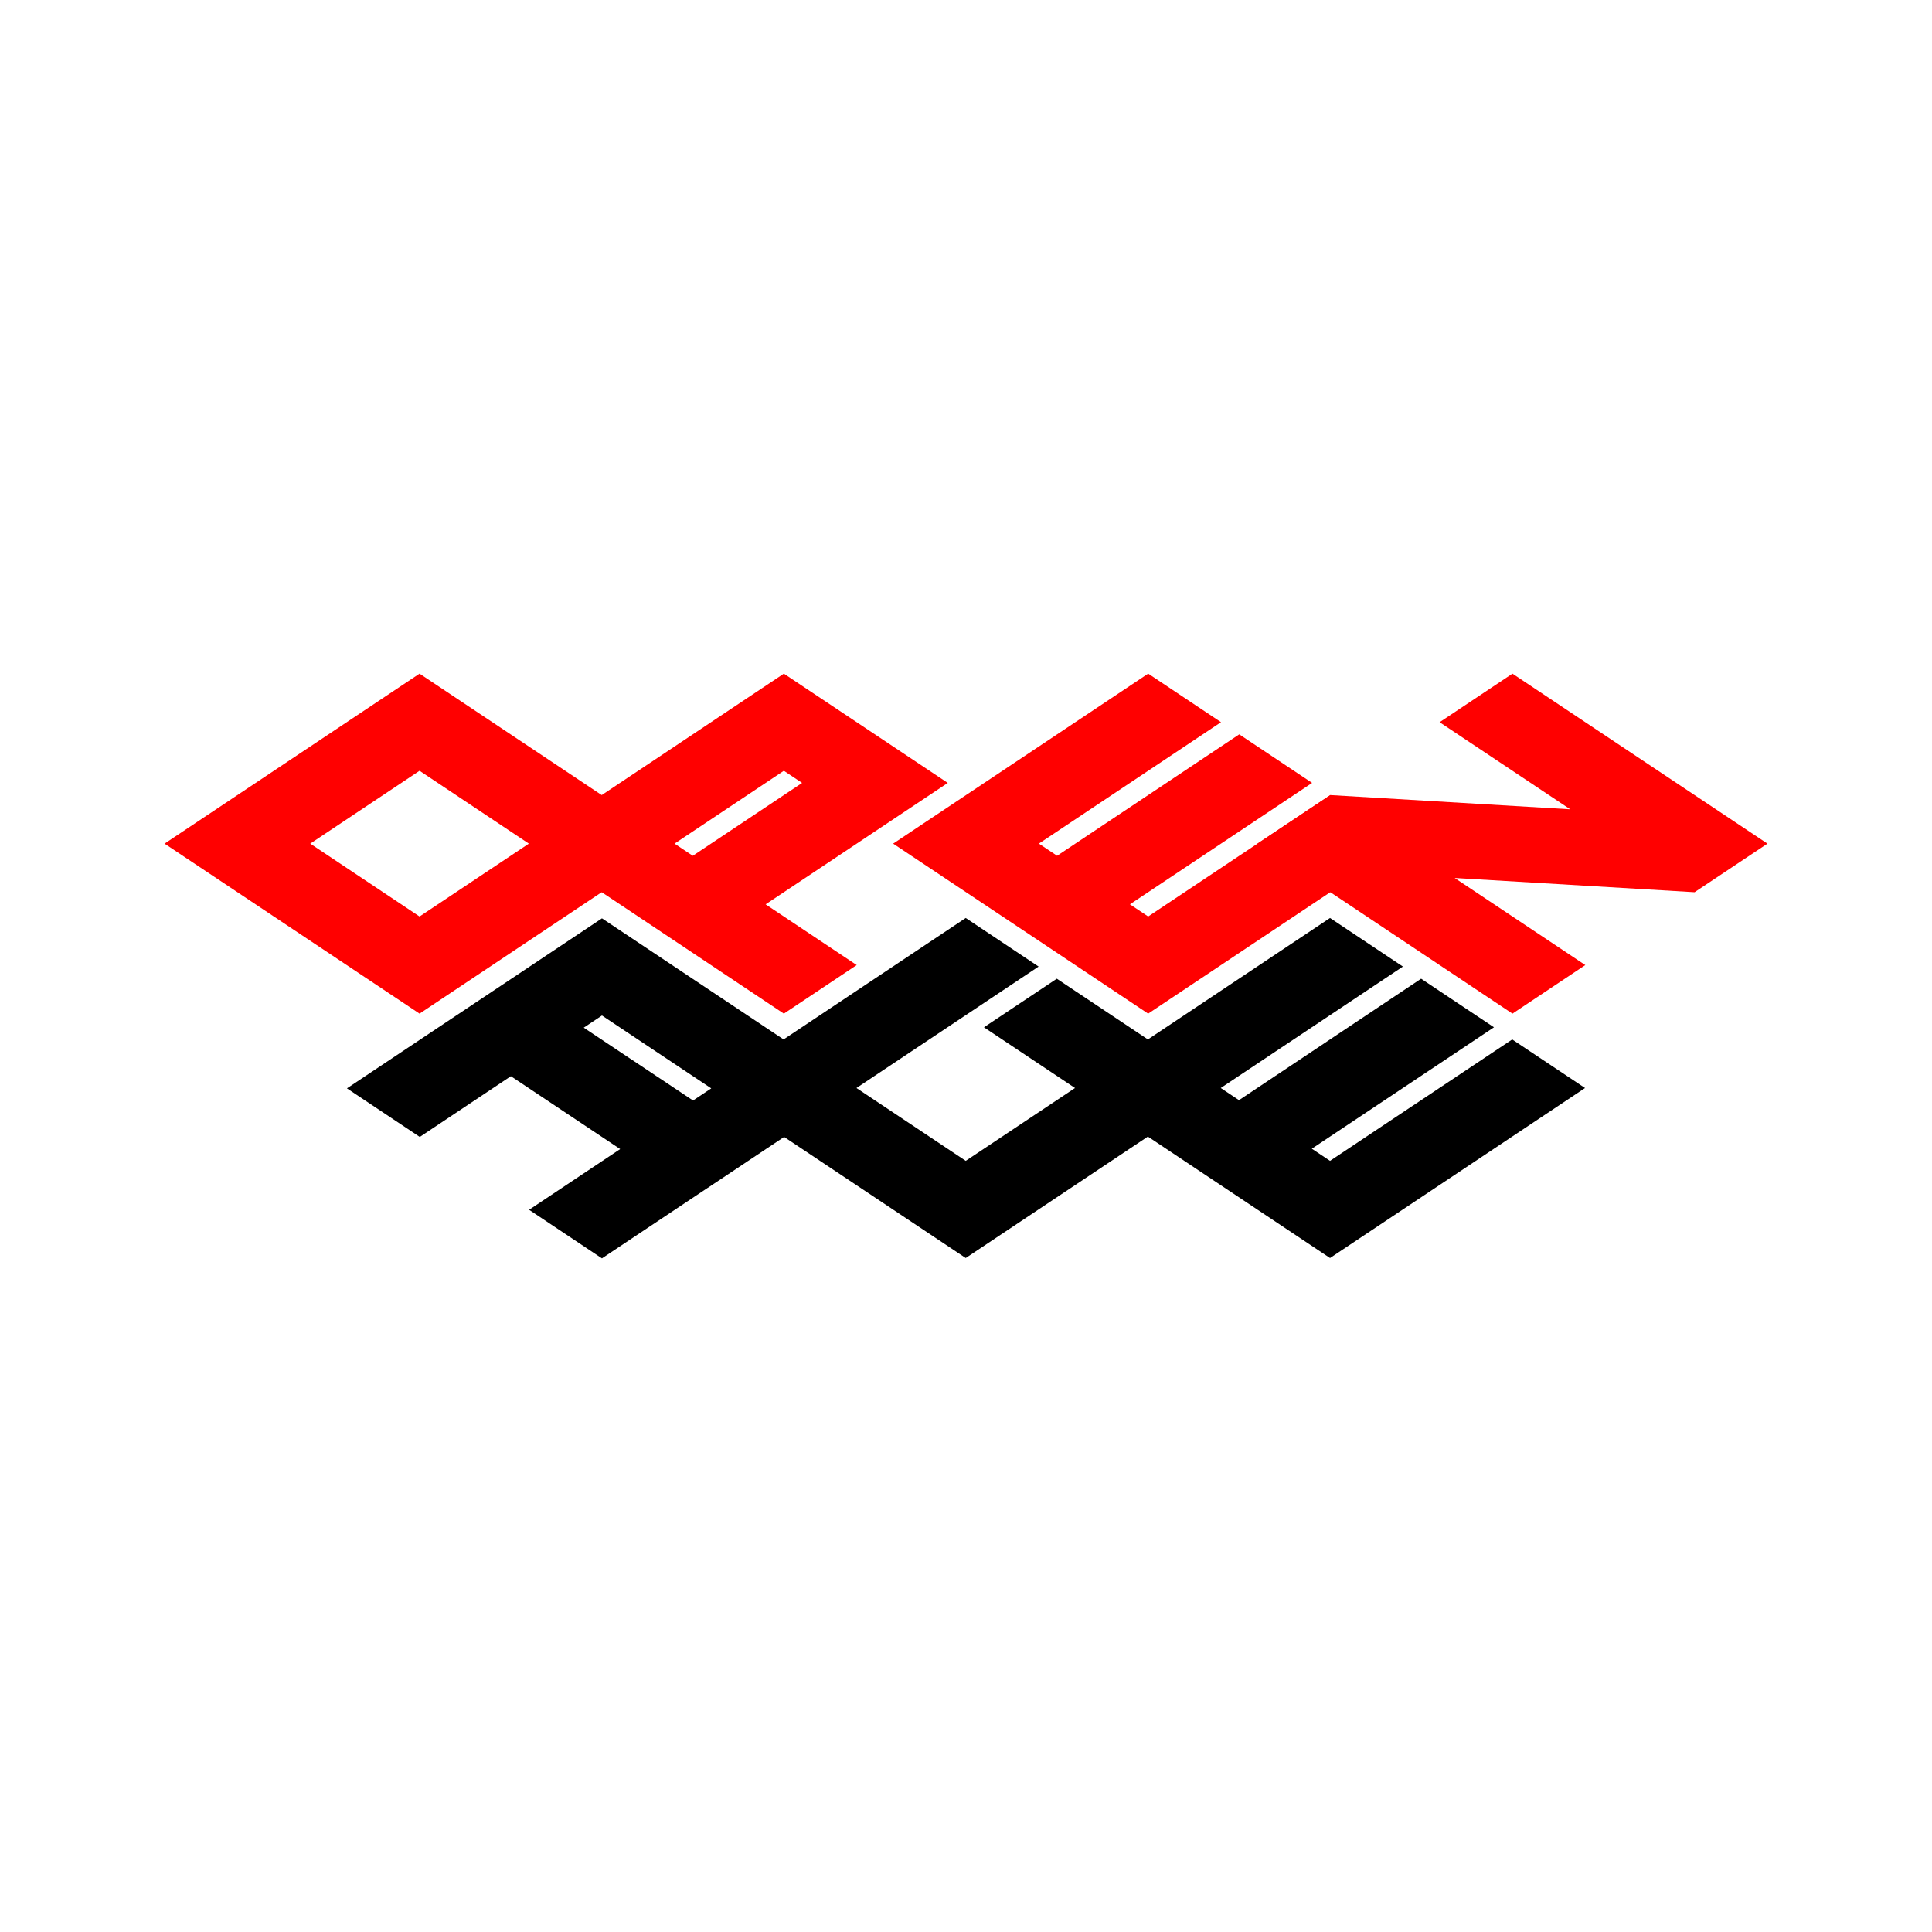
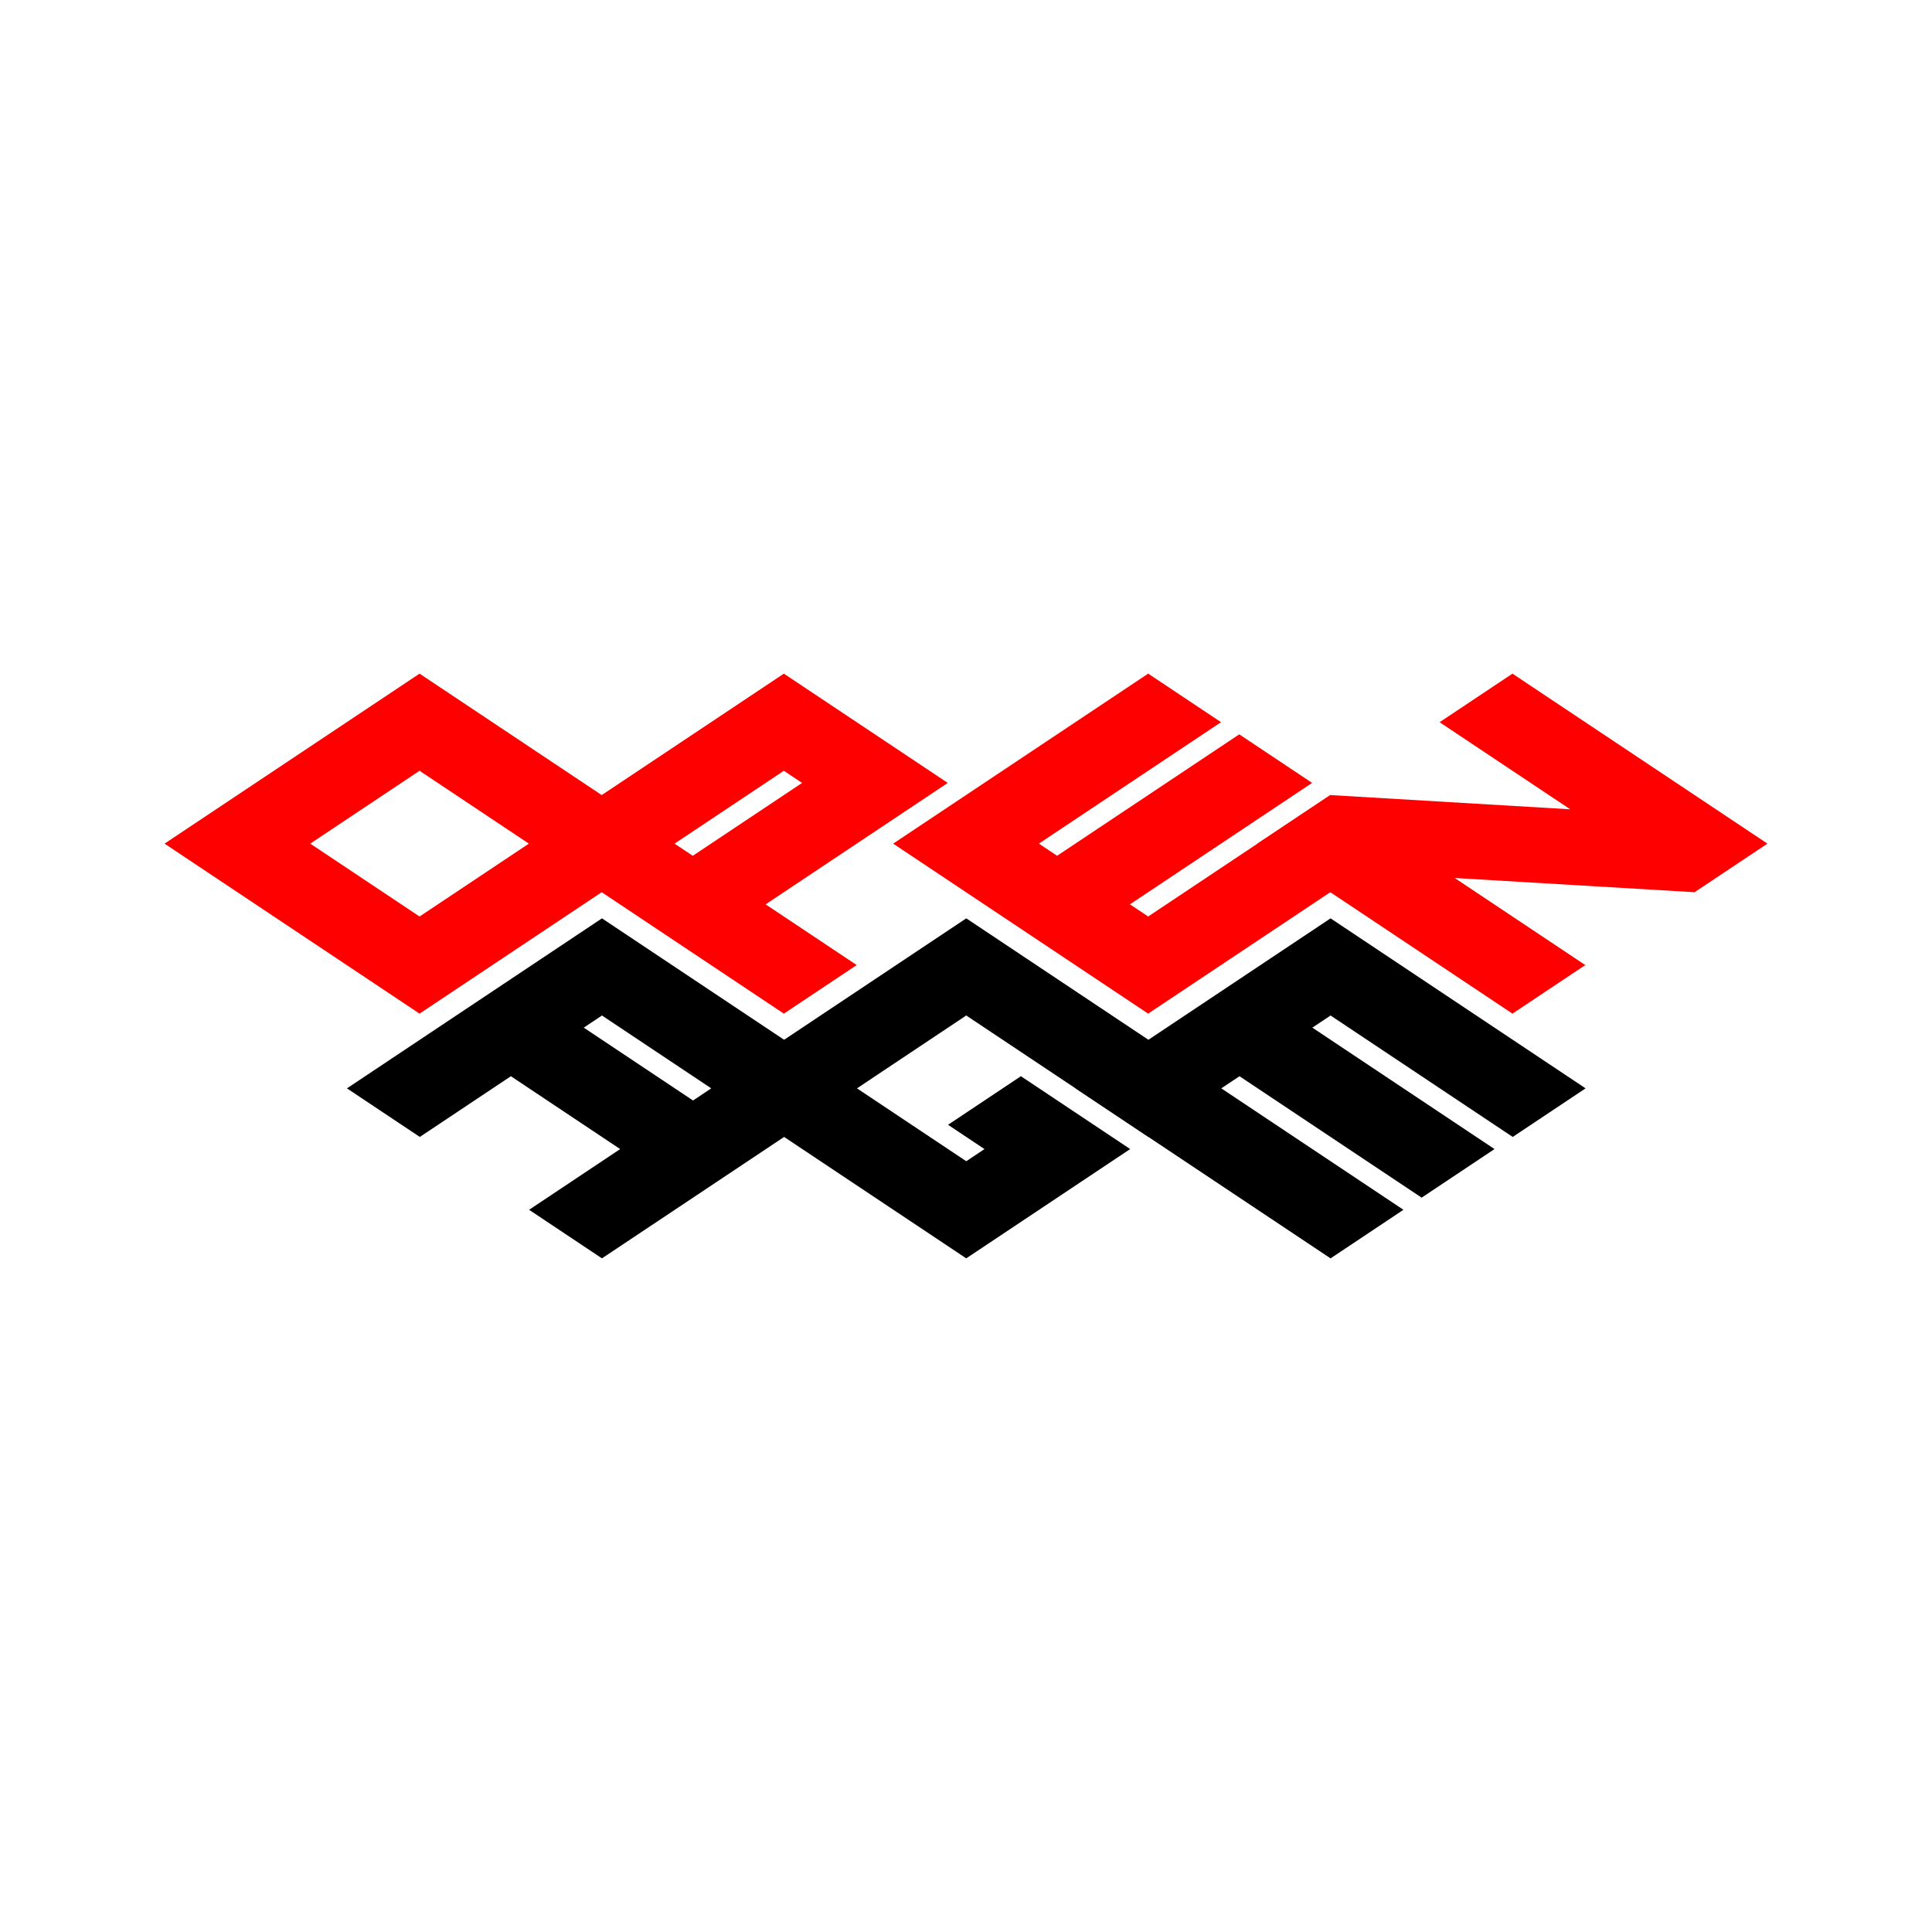
<svg xmlns="http://www.w3.org/2000/svg" width="300" height="300" viewBox="0 0 300 300" id="svg5276" version="1.1">
  <defs id="defs5278" />
  <g id="layer1" transform="translate(0,-752.3622)">
    <g id="g4144" transform="translate(-2.3198358e-6,8.999999)">
      <g style="fill:#ff0000;fill-opacity:1" transform="matrix(0.8838835,-0.5892498,-0.8838835,-0.5892498,178.6373,999.9905)" id="g5175">
        <path style="color:#000000;font-style:normal;font-variant:normal;font-weight:normal;font-stretch:normal;font-size:medium;line-height:normal;font-family:sans-serif;text-indent:0;text-align:start;text-decoration:none;text-decoration-line:none;text-decoration-style:solid;text-decoration-color:#000000;letter-spacing:normal;word-spacing:normal;text-transform:none;direction:ltr;block-progression:tb;writing-mode:lr-tb;baseline-shift:baseline;text-anchor:start;white-space:normal;clip-rule:nonzero;display:inline;overflow:visible;visibility:visible;opacity:1;isolation:auto;mix-blend-mode:normal;color-interpolation:sRGB;color-interpolation-filters:linearRGB;solid-color:#000000;solid-opacity:1;fill:#ff0000;fill-opacity:1;fill-rule:evenodd;stroke:none;stroke-width:12.8;stroke-linecap:square;stroke-linejoin:miter;stroke-miterlimit:4;stroke-dasharray:none;stroke-dashoffset:0;stroke-opacity:1;color-rendering:auto;image-rendering:auto;shape-rendering:auto;text-rendering:auto;enable-background:accumulate" d="m 20,148.4 0,44.799 44.801,0 0,-44.799 z m 12.801,12.799 19.199,0 0,19.201 -19.199,0 z" id="path5177" />
        <path style="color:#000000;font-style:normal;font-variant:normal;font-weight:normal;font-stretch:normal;font-size:medium;line-height:normal;font-family:sans-serif;text-indent:0;text-align:start;text-decoration:none;text-decoration-line:none;text-decoration-style:solid;text-decoration-color:#000000;letter-spacing:normal;word-spacing:normal;text-transform:none;direction:ltr;block-progression:tb;writing-mode:lr-tb;baseline-shift:baseline;text-anchor:start;white-space:normal;clip-rule:nonzero;display:inline;overflow:visible;visibility:visible;opacity:1;isolation:auto;mix-blend-mode:normal;color-interpolation:sRGB;color-interpolation-filters:linearRGB;solid-color:#000000;solid-opacity:1;fill:#ff0000;fill-opacity:1;fill-rule:evenodd;stroke:none;stroke-width:12.8;stroke-linecap:square;stroke-linejoin:miter;stroke-miterlimit:4;stroke-dasharray:none;stroke-dashoffset:0;stroke-opacity:1;color-rendering:auto;image-rendering:auto;shape-rendering:auto;text-rendering:auto;enable-background:accumulate" d="m 116,52.4 0,44.799 12.801,0 L 148,74.25 l 0,22.949 12.801,0 0,-44.799 -12.801,0 -19.199,22.949 2e-5,-22.949 z" id="path5179" />
        <g id="g5181" style="fill:#ff0000;fill-opacity:1;stroke-width:12.8;stroke-miterlimit:4;stroke-dasharray:none">
          <path style="color:#000000;font-style:normal;font-variant:normal;font-weight:normal;font-stretch:normal;font-size:medium;line-height:normal;font-family:sans-serif;text-indent:0;text-align:start;text-decoration:none;text-decoration-line:none;text-decoration-style:solid;text-decoration-color:#000000;letter-spacing:normal;word-spacing:normal;text-transform:none;direction:ltr;block-progression:tb;writing-mode:lr-tb;baseline-shift:baseline;text-anchor:start;white-space:normal;clip-rule:nonzero;display:inline;overflow:visible;visibility:visible;opacity:1;isolation:auto;mix-blend-mode:normal;color-interpolation:sRGB;color-interpolation-filters:linearRGB;solid-color:#000000;solid-opacity:1;fill:#ff0000;fill-opacity:1;fill-rule:evenodd;stroke:none;stroke-width:12.8;stroke-linecap:square;stroke-linejoin:miter;stroke-miterlimit:4;stroke-dasharray:none;stroke-dashoffset:0;stroke-opacity:1;color-rendering:auto;image-rendering:auto;shape-rendering:auto;text-rendering:auto;enable-background:accumulate" d="m 84,129.199 0,-44.798 44.802,0 0,12.798 -32,0 0,3.202 32,0 0,12.798 -32,0 0,3.202 32,0 0,12.798 z" id="path5183" />
        </g>
        <g id="g5185" style="fill:#ff0000;fill-opacity:1;stroke-width:12.8;stroke-miterlimit:4;stroke-dasharray:none">
          <path style="color:#000000;font-style:normal;font-variant:normal;font-weight:normal;font-stretch:normal;font-size:medium;line-height:normal;font-family:sans-serif;text-indent:0;text-align:start;text-decoration:none;text-decoration-line:none;text-decoration-style:solid;text-decoration-color:#000000;letter-spacing:normal;word-spacing:normal;text-transform:none;direction:ltr;block-progression:tb;writing-mode:lr-tb;baseline-shift:baseline;text-anchor:start;white-space:normal;clip-rule:nonzero;display:inline;overflow:visible;visibility:visible;opacity:1;isolation:auto;mix-blend-mode:normal;color-interpolation:sRGB;color-interpolation-filters:linearRGB;solid-color:#000000;solid-opacity:1;fill:#ff0000;fill-opacity:1;fill-rule:evenodd;stroke:none;stroke-width:12.8;stroke-linecap:square;stroke-linejoin:miter;stroke-miterlimit:4;stroke-dasharray:none;stroke-dashoffset:0;stroke-opacity:1;color-rendering:auto;image-rendering:auto;shape-rendering:auto;text-rendering:auto;enable-background:accumulate" d="m 52,116.4 0,44.799 44.801,0 0,-28.799 -32,0 0,-16 z m 12.801,28.799 19.199,0 0,3.201 -19.199,0 z" id="path5187" />
        </g>
      </g>
-       <g style="fill:#000000;fill-opacity:1" transform="matrix(1.25,0,0,-1.25,57.5061,1092.68)" id="g4354">
-         <path id="path4344" transform="matrix(0.8,0,0,-0.8,-126.0049,353.4729)" d="m 249.959,235.07 -5.656,3.771 -22.627,15.084 -28.203,-18.801 -39.6,26.398 11.314,7.543 14.143,-9.43 16.971,11.314 -14.143,9.428 11.314,7.543 28.285,-18.855 28.201,18.801 28.283,-18.855 28.285,18.855 39.6,-26.398 -11.314,-7.541 -28.285,18.855 -2.828,-1.887 28.285,-18.855 -11.314,-7.543 -28.283,18.857 -2.83,-1.887 28.285,-18.855 -11.314,-7.543 -28.285,18.855 -8.484,-5.656 -5.656,-3.771 -11.314,7.543 5.658,3.771 8.484,5.656 -16.971,11.314 -16.889,-11.26 -0.08,-0.055 22.627,-15.084 5.656,-3.771 -11.314,-7.543 z m -56.486,15.139 16.889,11.26 0.082,0.055 -2.83,1.885 -16.971,-11.312 2.83,-1.887 z" style="color:#000000;font-style:normal;font-variant:normal;font-weight:normal;font-stretch:normal;font-size:medium;line-height:normal;font-family:sans-serif;text-indent:0;text-align:start;text-decoration:none;text-decoration-line:none;text-decoration-style:solid;text-decoration-color:#000000;letter-spacing:normal;word-spacing:normal;text-transform:none;direction:ltr;block-progression:tb;writing-mode:lr-tb;baseline-shift:baseline;text-anchor:start;white-space:normal;clip-rule:nonzero;display:inline;overflow:visible;visibility:visible;opacity:1;isolation:auto;mix-blend-mode:normal;color-interpolation:sRGB;color-interpolation-filters:linearRGB;solid-color:#000000;solid-opacity:1;fill:#000000;fill-opacity:1;fill-rule:evenodd;stroke:none;stroke-width:12.8;stroke-linecap:square;stroke-linejoin:miter;stroke-miterlimit:4;stroke-dasharray:none;stroke-dashoffset:0;stroke-opacity:1;color-rendering:auto;image-rendering:auto;shape-rendering:auto;text-rendering:auto;enable-background:accumulate" />
-         <g id="g4346" style="fill:#000000;fill-opacity:1;stroke-width:12.8;stroke-miterlimit:4;stroke-dasharray:none" transform="matrix(0.7071068,0.4713998,-0.7071068,0.4713998,125.2226,-23.69581)" />
-         <g id="g4350" style="fill:#000000;fill-opacity:1;stroke-width:12.8;stroke-miterlimit:4;stroke-dasharray:none" transform="matrix(0.7071068,-0.4713998,0.7071068,0.4713998,-100.9871,66.76985)" />
-       </g>
+     </g>
+     <g transform="matrix(0.8838835,0.5892498,0.8838835,-0.5892498,-340.6684,825.0484)" id="g4353">
+       <path id="path4355" d="m 336.911,71.461 0,44.799 44.799,0 0,-12.799 -32,0 0.002,-19.201 19.199,0 0,3.201 -6.4,0 0,12.799 19.199,0 0,-28.799 -44.799,0 z" style="color:#000000;font-style:normal;font-variant:normal;font-weight:normal;font-stretch:normal;font-size:medium;line-height:normal;font-family:sans-serif;text-indent:0;text-align:start;text-decoration:none;text-decoration-line:none;text-decoration-style:solid;text-decoration-color:#000000;letter-spacing:normal;word-spacing:normal;text-transform:none;direction:ltr;block-progression:tb;writing-mode:lr-tb;baseline-shift:baseline;text-anchor:start;white-space:normal;clip-rule:nonzero;display:inline;overflow:visible;visibility:visible;opacity:1;isolation:auto;mix-blend-mode:normal;color-interpolation:sRGB;color-interpolation-filters:linearRGB;solid-color:#000000;solid-opacity:1;fill:#000000;fill-opacity:1;fill-rule:evenodd;stroke:none;stroke-width:12.8;stroke-linecap:square;stroke-linejoin:miter;stroke-miterlimit:4;stroke-dasharray:none;stroke-dashoffset:0;stroke-opacity:1;color-rendering:auto;image-rendering:auto;shape-rendering:auto;text-rendering:auto;enable-background:accumulate" transform="translate(0,102)" />
+       <path style="color:#000000;font-style:normal;font-variant:normal;font-weight:normal;font-stretch:normal;font-size:medium;line-height:normal;font-family:sans-serif;text-indent:0;text-align:start;text-decoration:none;text-decoration-line:none;text-decoration-style:solid;text-decoration-color:#000000;letter-spacing:normal;word-spacing:normal;text-transform:none;direction:ltr;block-progression:tb;writing-mode:lr-tb;baseline-shift:baseline;text-anchor:start;white-space:normal;clip-rule:nonzero;display:inline;overflow:visible;visibility:visible;opacity:1;isolation:auto;mix-blend-mode:normal;color-interpolation:sRGB;color-interpolation-filters:linearRGB;solid-color:#000000;solid-opacity:1;fill:#000000;fill-opacity:1;fill-rule:evenodd;stroke:none;stroke-width:12.8;stroke-linecap:square;stroke-linejoin:miter;stroke-miterlimit:4;stroke-dasharray:none;stroke-dashoffset:0;stroke-opacity:1;color-rendering:auto;image-rendering:auto;shape-rendering:auto;text-rendering:auto;enable-background:accumulate" d="m 368.912,250.261 0,-44.8 44.8,0 0,12.8 -32,0 0,3.2 32,0 0,12.8 -32,0 0,3.2 32,0 0,12.8 z" id="path4357" />
+       <path style="color:#000000;font-style:normal;font-variant:normal;font-weight:normal;font-stretch:normal;font-size:medium;line-height:normal;font-family:sans-serif;text-indent:0;text-align:start;text-decoration:none;text-decoration-line:none;text-decoration-style:solid;text-decoration-color:#000000;letter-spacing:normal;word-spacing:normal;text-transform:none;direction:ltr;block-progression:tb;writing-mode:lr-tb;baseline-shift:baseline;text-anchor:start;white-space:normal;clip-rule:nonzero;display:inline;overflow:visible;visibility:visible;opacity:1;isolation:auto;mix-blend-mode:normal;color-interpolation:sRGB;color-interpolation-filters:linearRGB;solid-color:#000000;solid-opacity:1;fill:#000000;fill-opacity:1;fill-rule:evenodd;stroke:none;stroke-width:12.8;stroke-linecap:square;stroke-linejoin:miter;stroke-miterlimit:4;stroke-dasharray:none;stroke-dashoffset:0;stroke-opacity:1;color-rendering:auto;image-rendering:auto;shape-rendering:auto;text-rendering:auto;enable-background:accumulate" d="m 304.912,186.261 0,-44.8 12.8,0 0,16 19.2,0 0,-16 12.8,0 0,44.8 z m 12.8,-12.8 19.2,0 0,-3.2 -19.2,0 z" id="path4359" />
    </g>
  </g>
</svg>
